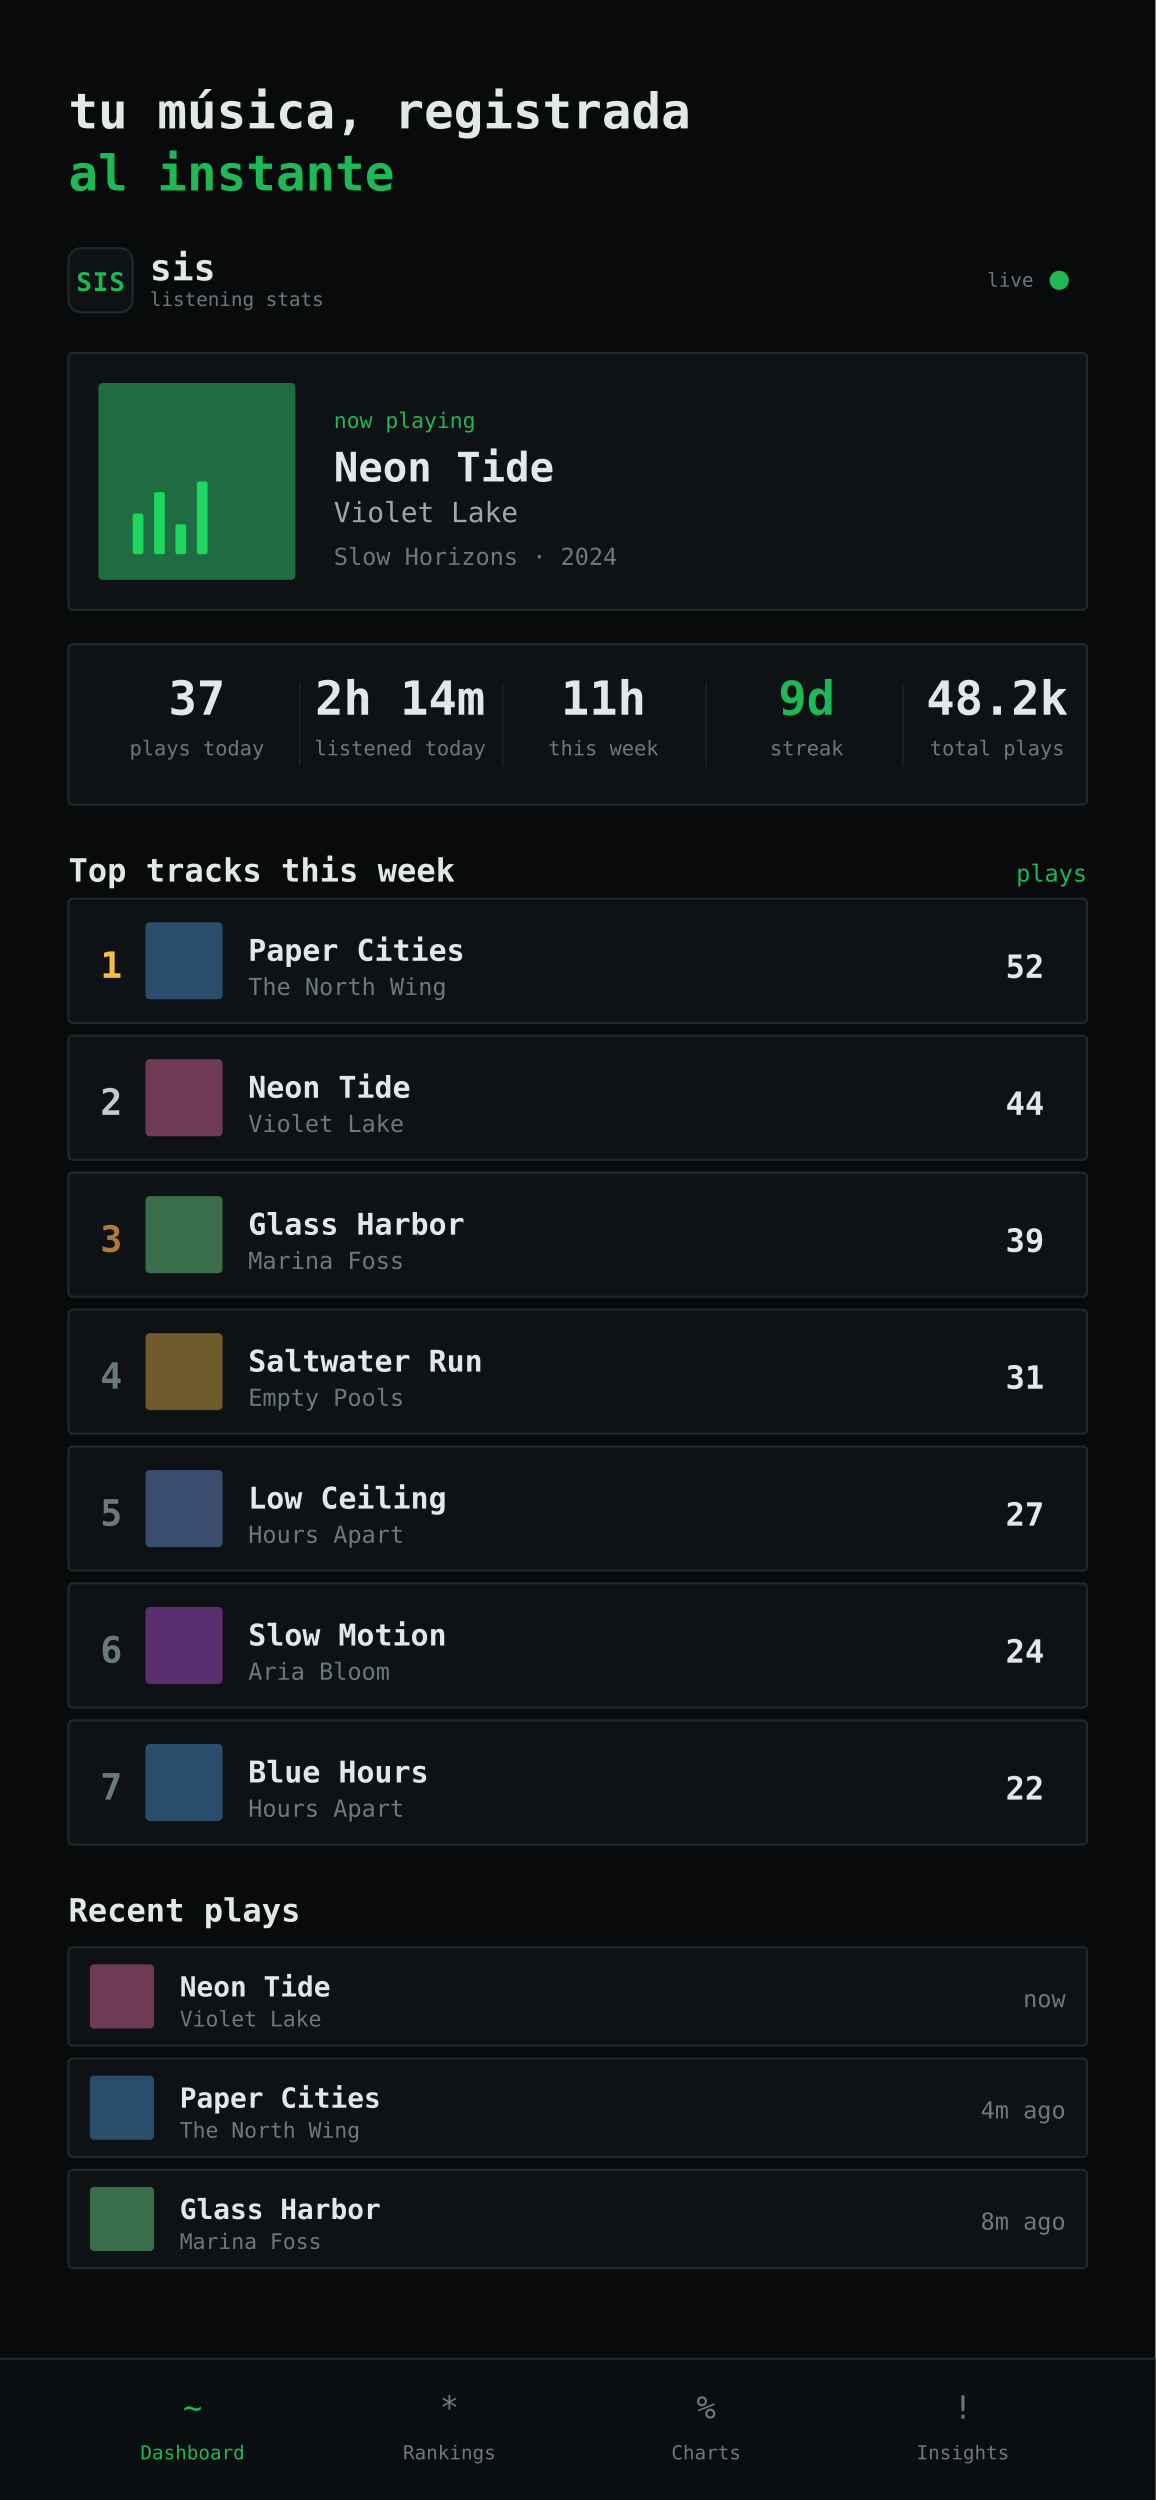
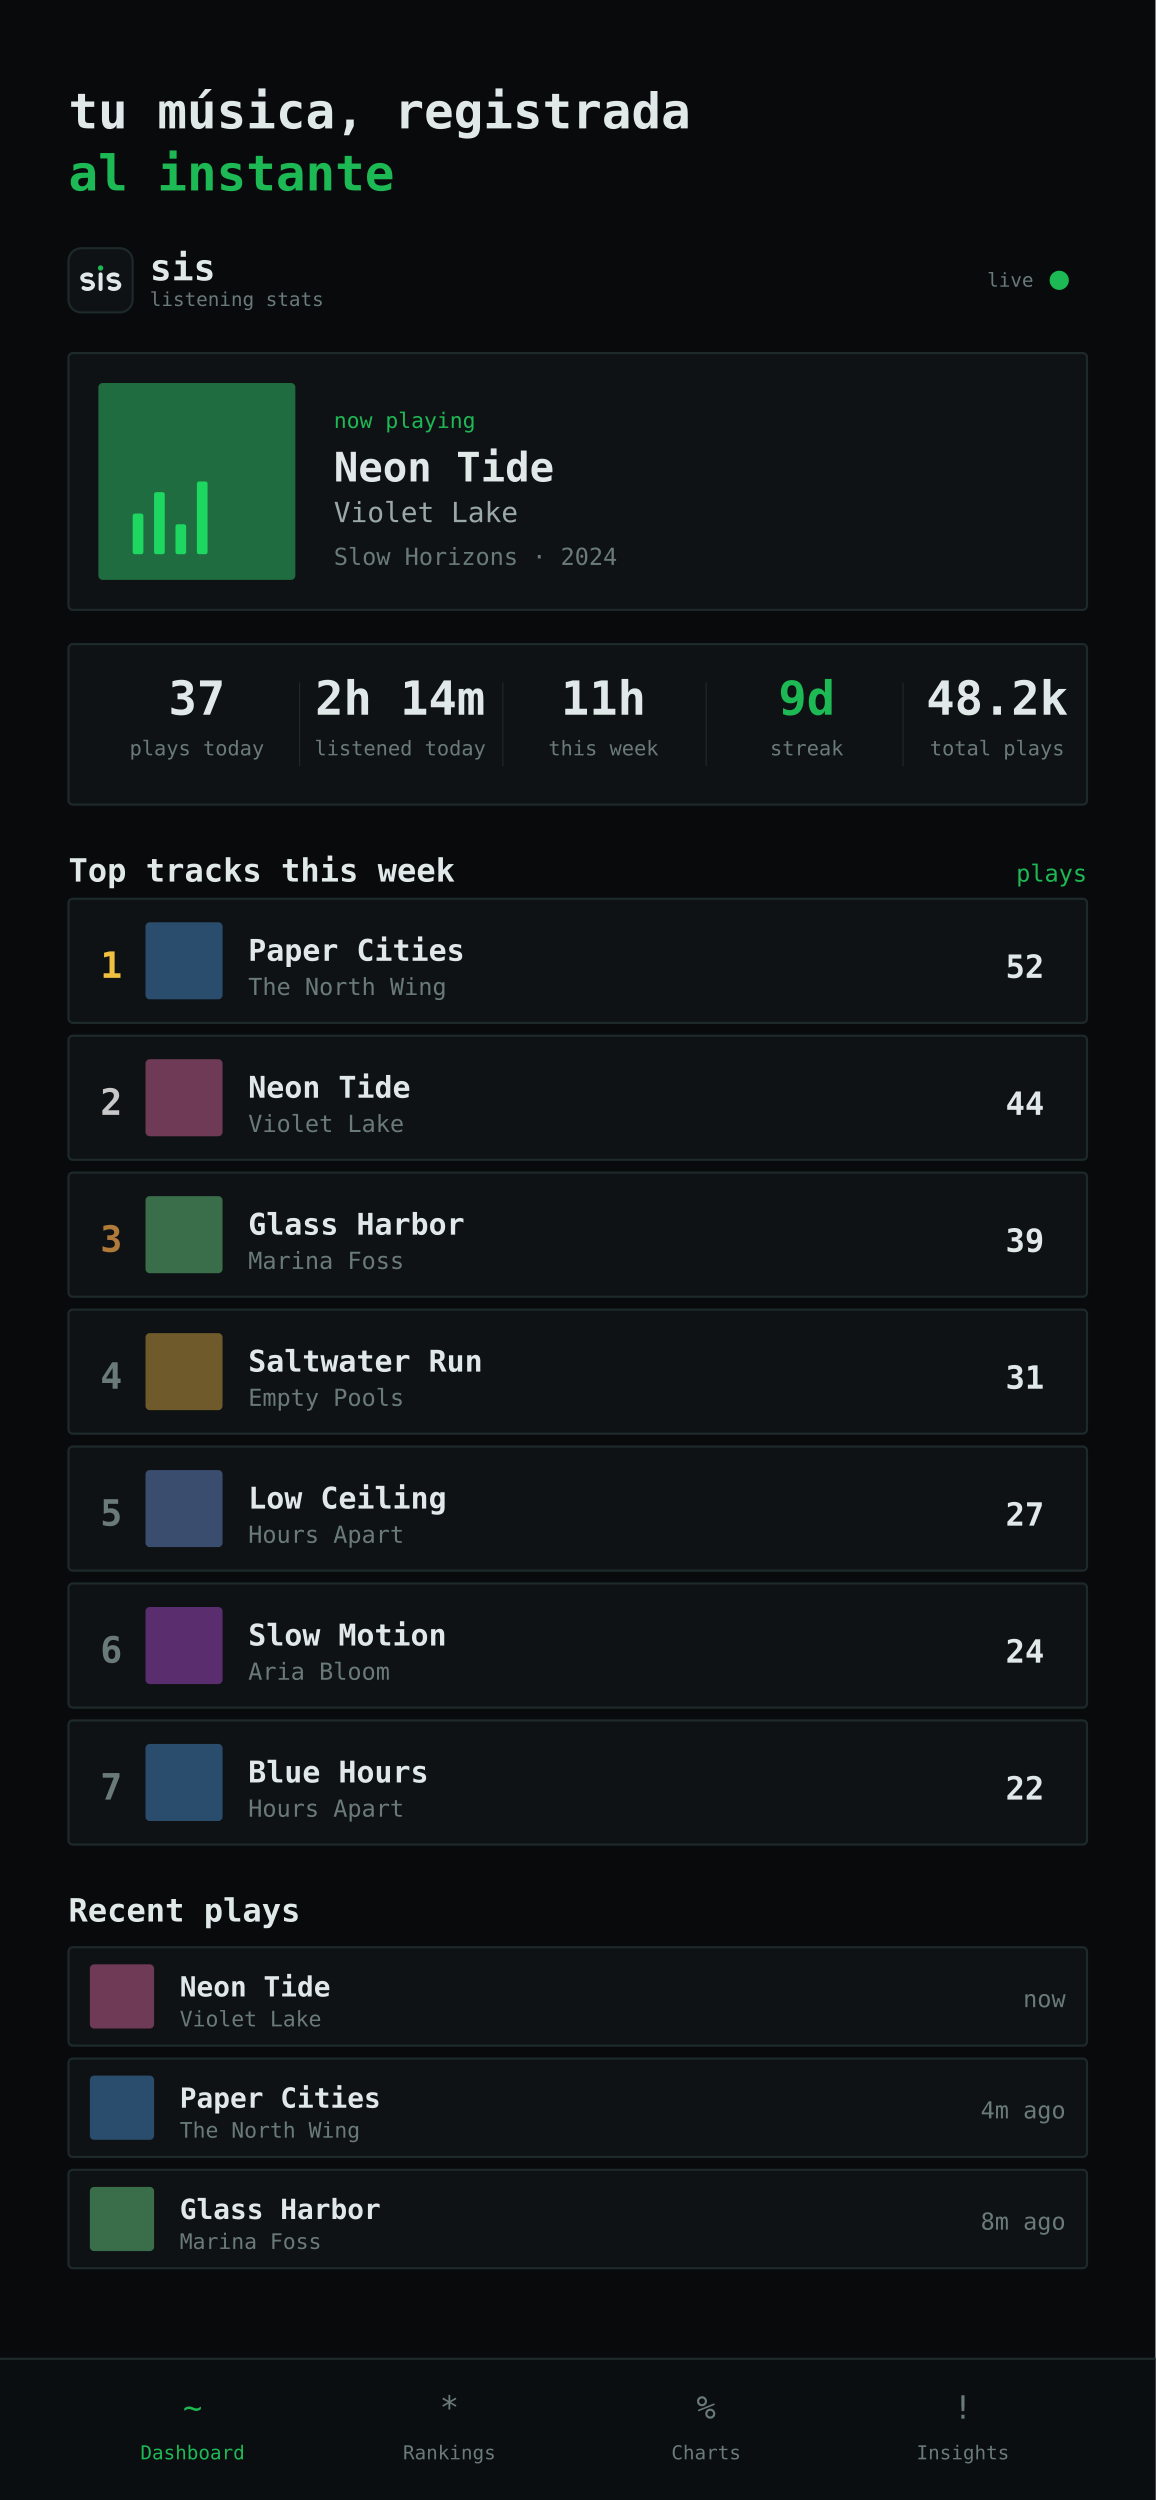
<svg xmlns="http://www.w3.org/2000/svg" width="1284" height="2778" viewBox="0 0 1080 2336.64" font-family="DejaVu Sans Mono, monospace">
  <rect width="1080" height="2336.64" fill="#080a0c" />
  <text x="64" y="120" font-size="46" font-weight="700" fill="#e0e8e8">tu música, registrada</text>
  <text x="64" y="178" font-size="46" font-weight="700" fill="#1db954">al instante</text>
  <g transform="translate(0,232)">
    <rect x="64" y="0" width="60" height="60" rx="12" fill="#0f1214" stroke="#1e2a2a" stroke-width="2" />
-     <text x="94" y="40" font-size="24" font-weight="700" letter-spacing="1" fill="#1db954" text-anchor="middle">SIS</text>
+     <g transform="translate(74.59 16) scale(0.2641) translate(0 -16.12)">
+       <path d="M40.06 51.43A18.8 12.22 0 1 0 27 72.44A20 13.78 0 1 1 13.11 96.13M73.5 100V48M133.06 51.43A18.8 12.22 0 1 0 120 72.44A20 13.78 0 1 1 106.11 96.13" fill="none" stroke="#e0e8e8" stroke-width="14" stroke-linecap="round" stroke-linejoin="round" />
+       <circle cx="73.5" cy="25.62" r="9.5" fill="#1db954" />
+     </g>
    <text x="140" y="30" font-size="34" font-weight="700" fill="#e0e8e8">sis</text>
    <text x="140" y="54" font-size="18" fill="#6a7a7a">listening stats</text>
    <circle cx="990" cy="30" r="9" fill="#1db954" />
    <text x="966" y="36" font-size="18" fill="#6a7a7a" text-anchor="end">live</text>
  </g>
  <g transform="translate(64,330)">
    <rect width="952" height="240" rx="4" fill="#0f1214" stroke="#1e2a2a" stroke-width="2" />
    <rect x="28" y="28" width="184" height="184" rx="4" fill="#1f5c3a" />
    <rect x="28" y="28" width="184" height="184" rx="4" fill="#1db954" opacity="0.18" />
    <g fill="#1ed760">
      <rect x="60" y="150" width="10" height="38" rx="2" />
      <rect x="80" y="130" width="10" height="58" rx="2" />
      <rect x="100" y="160" width="10" height="28" rx="2" />
      <rect x="120" y="120" width="10" height="68" rx="2" />
    </g>
    <text x="248" y="70" font-size="20" fill="#1db954">now playing</text>
    <text x="248" y="120" font-size="38" font-weight="700" fill="#e0e8e8">Neon Tide</text>
    <text x="248" y="158" font-size="26" fill="#9aa8a8">Violet Lake</text>
    <text x="248" y="198" font-size="22" fill="#6a7a7a">Slow Horizons · 2024</text>
  </g>
  <g transform="translate(64,602)">
    <rect width="952" height="150" rx="4" fill="#0f1214" stroke="#1e2a2a" stroke-width="2" />
    <g text-anchor="middle">
      <text x="120" y="66" font-size="44" font-weight="700" fill="#e0e8e8">37</text>
      <text x="120" y="104" font-size="19" fill="#6a7a7a">plays today</text>
      <text x="310" y="66" font-size="44" font-weight="700" fill="#e0e8e8">2h 14m</text>
      <text x="310" y="104" font-size="19" fill="#6a7a7a">listened today</text>
      <text x="500" y="66" font-size="44" font-weight="700" fill="#e0e8e8">11h</text>
      <text x="500" y="104" font-size="19" fill="#6a7a7a">this week</text>
      <text x="690" y="66" font-size="44" font-weight="700" fill="#1db954">9d</text>
      <text x="690" y="104" font-size="19" fill="#6a7a7a">streak</text>
      <text x="868" y="66" font-size="44" font-weight="700" fill="#e0e8e8">48.2k</text>
      <text x="868" y="104" font-size="19" fill="#6a7a7a">total plays</text>
    </g>
    <g stroke="#1e2a2a" stroke-width="1">
      <line x1="216" y1="36" x2="216" y2="114" />
      <line x1="406" y1="36" x2="406" y2="114" />
      <line x1="596" y1="36" x2="596" y2="114" />
      <line x1="780" y1="36" x2="780" y2="114" />
    </g>
  </g>
  <g transform="translate(64,790)">
    <text x="0" y="34" font-size="30" font-weight="700" fill="#e0e8e8">Top tracks this week</text>
    <text x="952" y="34" font-size="22" fill="#1db954" text-anchor="end">plays</text>
  </g>
  <g transform="translate(64,840)">
    <g>
      <rect x="0" y="0" width="952" height="116" rx="4" fill="#0f1214" stroke="#1e2a2a" stroke-width="2" />
      <text x="40" y="74" font-size="34" font-weight="700" fill="#f0c040" text-anchor="middle">1</text>
      <rect x="72" y="22" width="72" height="72" rx="4" fill="#2a4d6e" />
      <text x="168" y="58" font-size="28" font-weight="700" fill="#e0e8e8">Paper Cities</text>
      <text x="168" y="90" font-size="22" fill="#6a7a7a">The North Wing</text>
      <text x="912" y="74" font-size="30" font-weight="700" fill="#e0e8e8" text-anchor="end">52</text>
    </g>
    <g transform="translate(0,128)">
      <rect x="0" y="0" width="952" height="116" rx="4" fill="#0f1214" stroke="#1e2a2a" stroke-width="2" />
      <text x="40" y="74" font-size="34" font-weight="700" fill="#c8c8c8" text-anchor="middle">2</text>
      <rect x="72" y="22" width="72" height="72" rx="4" fill="#6e3a55" />
      <text x="168" y="58" font-size="28" font-weight="700" fill="#e0e8e8">Neon Tide</text>
      <text x="168" y="90" font-size="22" fill="#6a7a7a">Violet Lake</text>
      <text x="912" y="74" font-size="30" font-weight="700" fill="#e0e8e8" text-anchor="end">44</text>
    </g>
    <g transform="translate(0,256)">
      <rect x="0" y="0" width="952" height="116" rx="4" fill="#0f1214" stroke="#1e2a2a" stroke-width="2" />
      <text x="40" y="74" font-size="34" font-weight="700" fill="#b07a3a" text-anchor="middle">3</text>
      <rect x="72" y="22" width="72" height="72" rx="4" fill="#3a6e4a" />
      <text x="168" y="58" font-size="28" font-weight="700" fill="#e0e8e8">Glass Harbor</text>
      <text x="168" y="90" font-size="22" fill="#6a7a7a">Marina Foss</text>
      <text x="912" y="74" font-size="30" font-weight="700" fill="#e0e8e8" text-anchor="end">39</text>
    </g>
    <g transform="translate(0,384)">
      <rect x="0" y="0" width="952" height="116" rx="4" fill="#0f1214" stroke="#1e2a2a" stroke-width="2" />
      <text x="40" y="74" font-size="34" font-weight="700" fill="#6a7a7a" text-anchor="middle">4</text>
      <rect x="72" y="22" width="72" height="72" rx="4" fill="#6e5a2a" />
      <text x="168" y="58" font-size="28" font-weight="700" fill="#e0e8e8">Saltwater Run</text>
      <text x="168" y="90" font-size="22" fill="#6a7a7a">Empty Pools</text>
      <text x="912" y="74" font-size="30" font-weight="700" fill="#e0e8e8" text-anchor="end">31</text>
    </g>
    <g transform="translate(0,512)">
      <rect x="0" y="0" width="952" height="116" rx="4" fill="#0f1214" stroke="#1e2a2a" stroke-width="2" />
      <text x="40" y="74" font-size="34" font-weight="700" fill="#6a7a7a" text-anchor="middle">5</text>
      <rect x="72" y="22" width="72" height="72" rx="4" fill="#3a4d6e" />
      <text x="168" y="58" font-size="28" font-weight="700" fill="#e0e8e8">Low Ceiling</text>
      <text x="168" y="90" font-size="22" fill="#6a7a7a">Hours Apart</text>
      <text x="912" y="74" font-size="30" font-weight="700" fill="#e0e8e8" text-anchor="end">27</text>
    </g>
    <g transform="translate(0,640)">
      <rect x="0" y="0" width="952" height="116" rx="4" fill="#0f1214" stroke="#1e2a2a" stroke-width="2" />
      <text x="40" y="74" font-size="34" font-weight="700" fill="#6a7a7a" text-anchor="middle">6</text>
      <rect x="72" y="22" width="72" height="72" rx="4" fill="#5a2e6e" />
      <text x="168" y="58" font-size="28" font-weight="700" fill="#e0e8e8">Slow Motion</text>
      <text x="168" y="90" font-size="22" fill="#6a7a7a">Aria Bloom</text>
      <text x="912" y="74" font-size="30" font-weight="700" fill="#e0e8e8" text-anchor="end">24</text>
    </g>
    <g transform="translate(0,768)">
      <rect x="0" y="0" width="952" height="116" rx="4" fill="#0f1214" stroke="#1e2a2a" stroke-width="2" />
      <text x="40" y="74" font-size="34" font-weight="700" fill="#6a7a7a" text-anchor="middle">7</text>
      <rect x="72" y="22" width="72" height="72" rx="4" fill="#2a4d6e" />
      <text x="168" y="58" font-size="28" font-weight="700" fill="#e0e8e8">Blue Hours</text>
      <text x="168" y="90" font-size="22" fill="#6a7a7a">Hours Apart</text>
      <text x="912" y="74" font-size="30" font-weight="700" fill="#e0e8e8" text-anchor="end">22</text>
    </g>
  </g>
  <g transform="translate(64,1768)">
    <text x="0" y="28" font-size="30" font-weight="700" fill="#e0e8e8">Recent plays</text>
    <g transform="translate(0,52)">
      <rect x="0" y="0" width="952" height="92" rx="4" fill="#0f1214" stroke="#1e2a2a" stroke-width="2" />
      <rect x="20" y="16" width="60" height="60" rx="4" fill="#6e3a55" />
      <text x="104" y="46" font-size="26" font-weight="700" fill="#e0e8e8">Neon Tide</text>
      <text x="104" y="74" font-size="20" fill="#6a7a7a">Violet Lake</text>
      <text x="932" y="56" font-size="22" fill="#6a7a7a" text-anchor="end">now</text>
    </g>
    <g transform="translate(0,156)">
      <rect x="0" y="0" width="952" height="92" rx="4" fill="#0f1214" stroke="#1e2a2a" stroke-width="2" />
      <rect x="20" y="16" width="60" height="60" rx="4" fill="#2a4d6e" />
      <text x="104" y="46" font-size="26" font-weight="700" fill="#e0e8e8">Paper Cities</text>
      <text x="104" y="74" font-size="20" fill="#6a7a7a">The North Wing</text>
      <text x="932" y="56" font-size="22" fill="#6a7a7a" text-anchor="end">4m ago</text>
    </g>
    <g transform="translate(0,260)">
      <rect x="0" y="0" width="952" height="92" rx="4" fill="#0f1214" stroke="#1e2a2a" stroke-width="2" />
      <rect x="20" y="16" width="60" height="60" rx="4" fill="#3a6e4a" />
      <text x="104" y="46" font-size="26" font-weight="700" fill="#e0e8e8">Glass Harbor</text>
      <text x="104" y="74" font-size="20" fill="#6a7a7a">Marina Foss</text>
      <text x="932" y="56" font-size="22" fill="#6a7a7a" text-anchor="end">8m ago</text>
    </g>
  </g>
  <g transform="translate(0,2204.64)">
    <rect x="0" y="0" width="1080" height="132" fill="#0b0e10" />
    <line x1="0" y1="0" x2="1080" y2="0" stroke="#1e2a2a" stroke-width="2" />
    <g text-anchor="middle">
      <text x="180" y="56" font-size="30" fill="#1db954">~</text>
      <text x="180" y="94" font-size="18" fill="#1db954">Dashboard</text>
      <text x="420" y="56" font-size="30" fill="#6a7a7a">*</text>
      <text x="420" y="94" font-size="18" fill="#6a7a7a">Rankings</text>
      <text x="660" y="56" font-size="30" fill="#6a7a7a">%</text>
      <text x="660" y="94" font-size="18" fill="#6a7a7a">Charts</text>
      <text x="900" y="56" font-size="30" fill="#6a7a7a">!</text>
      <text x="900" y="94" font-size="18" fill="#6a7a7a">Insights</text>
    </g>
  </g>
</svg>
